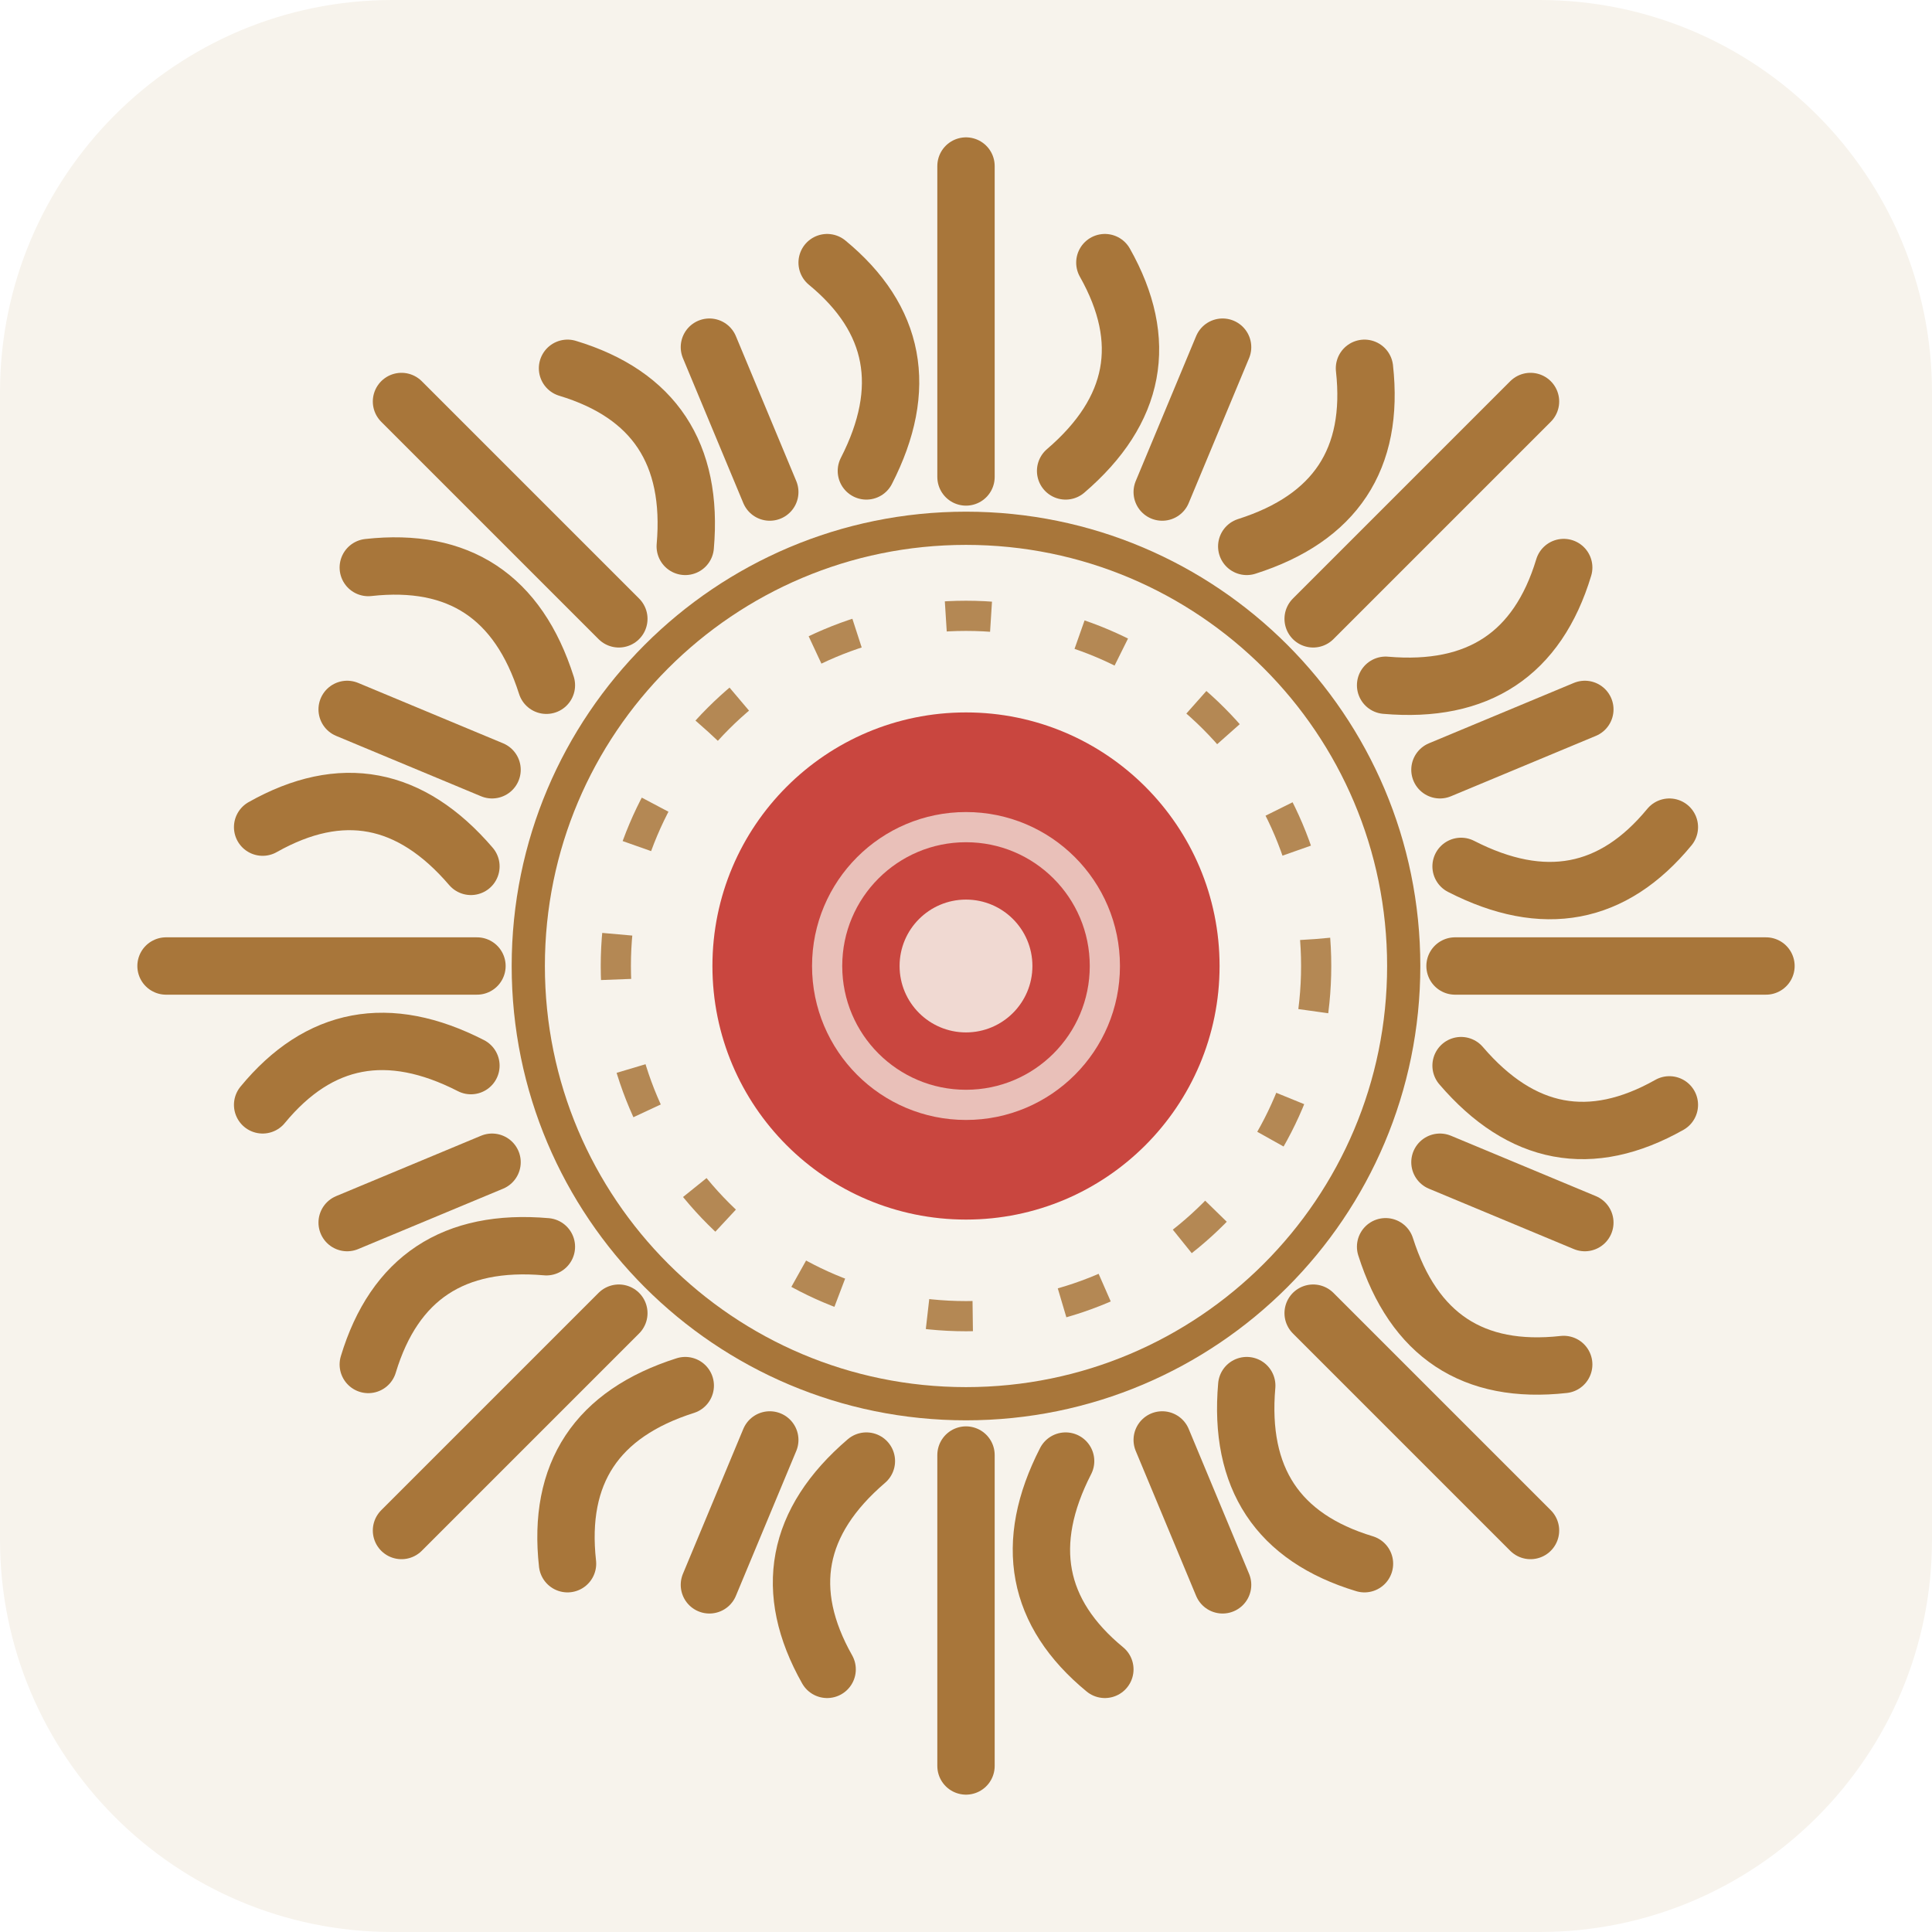
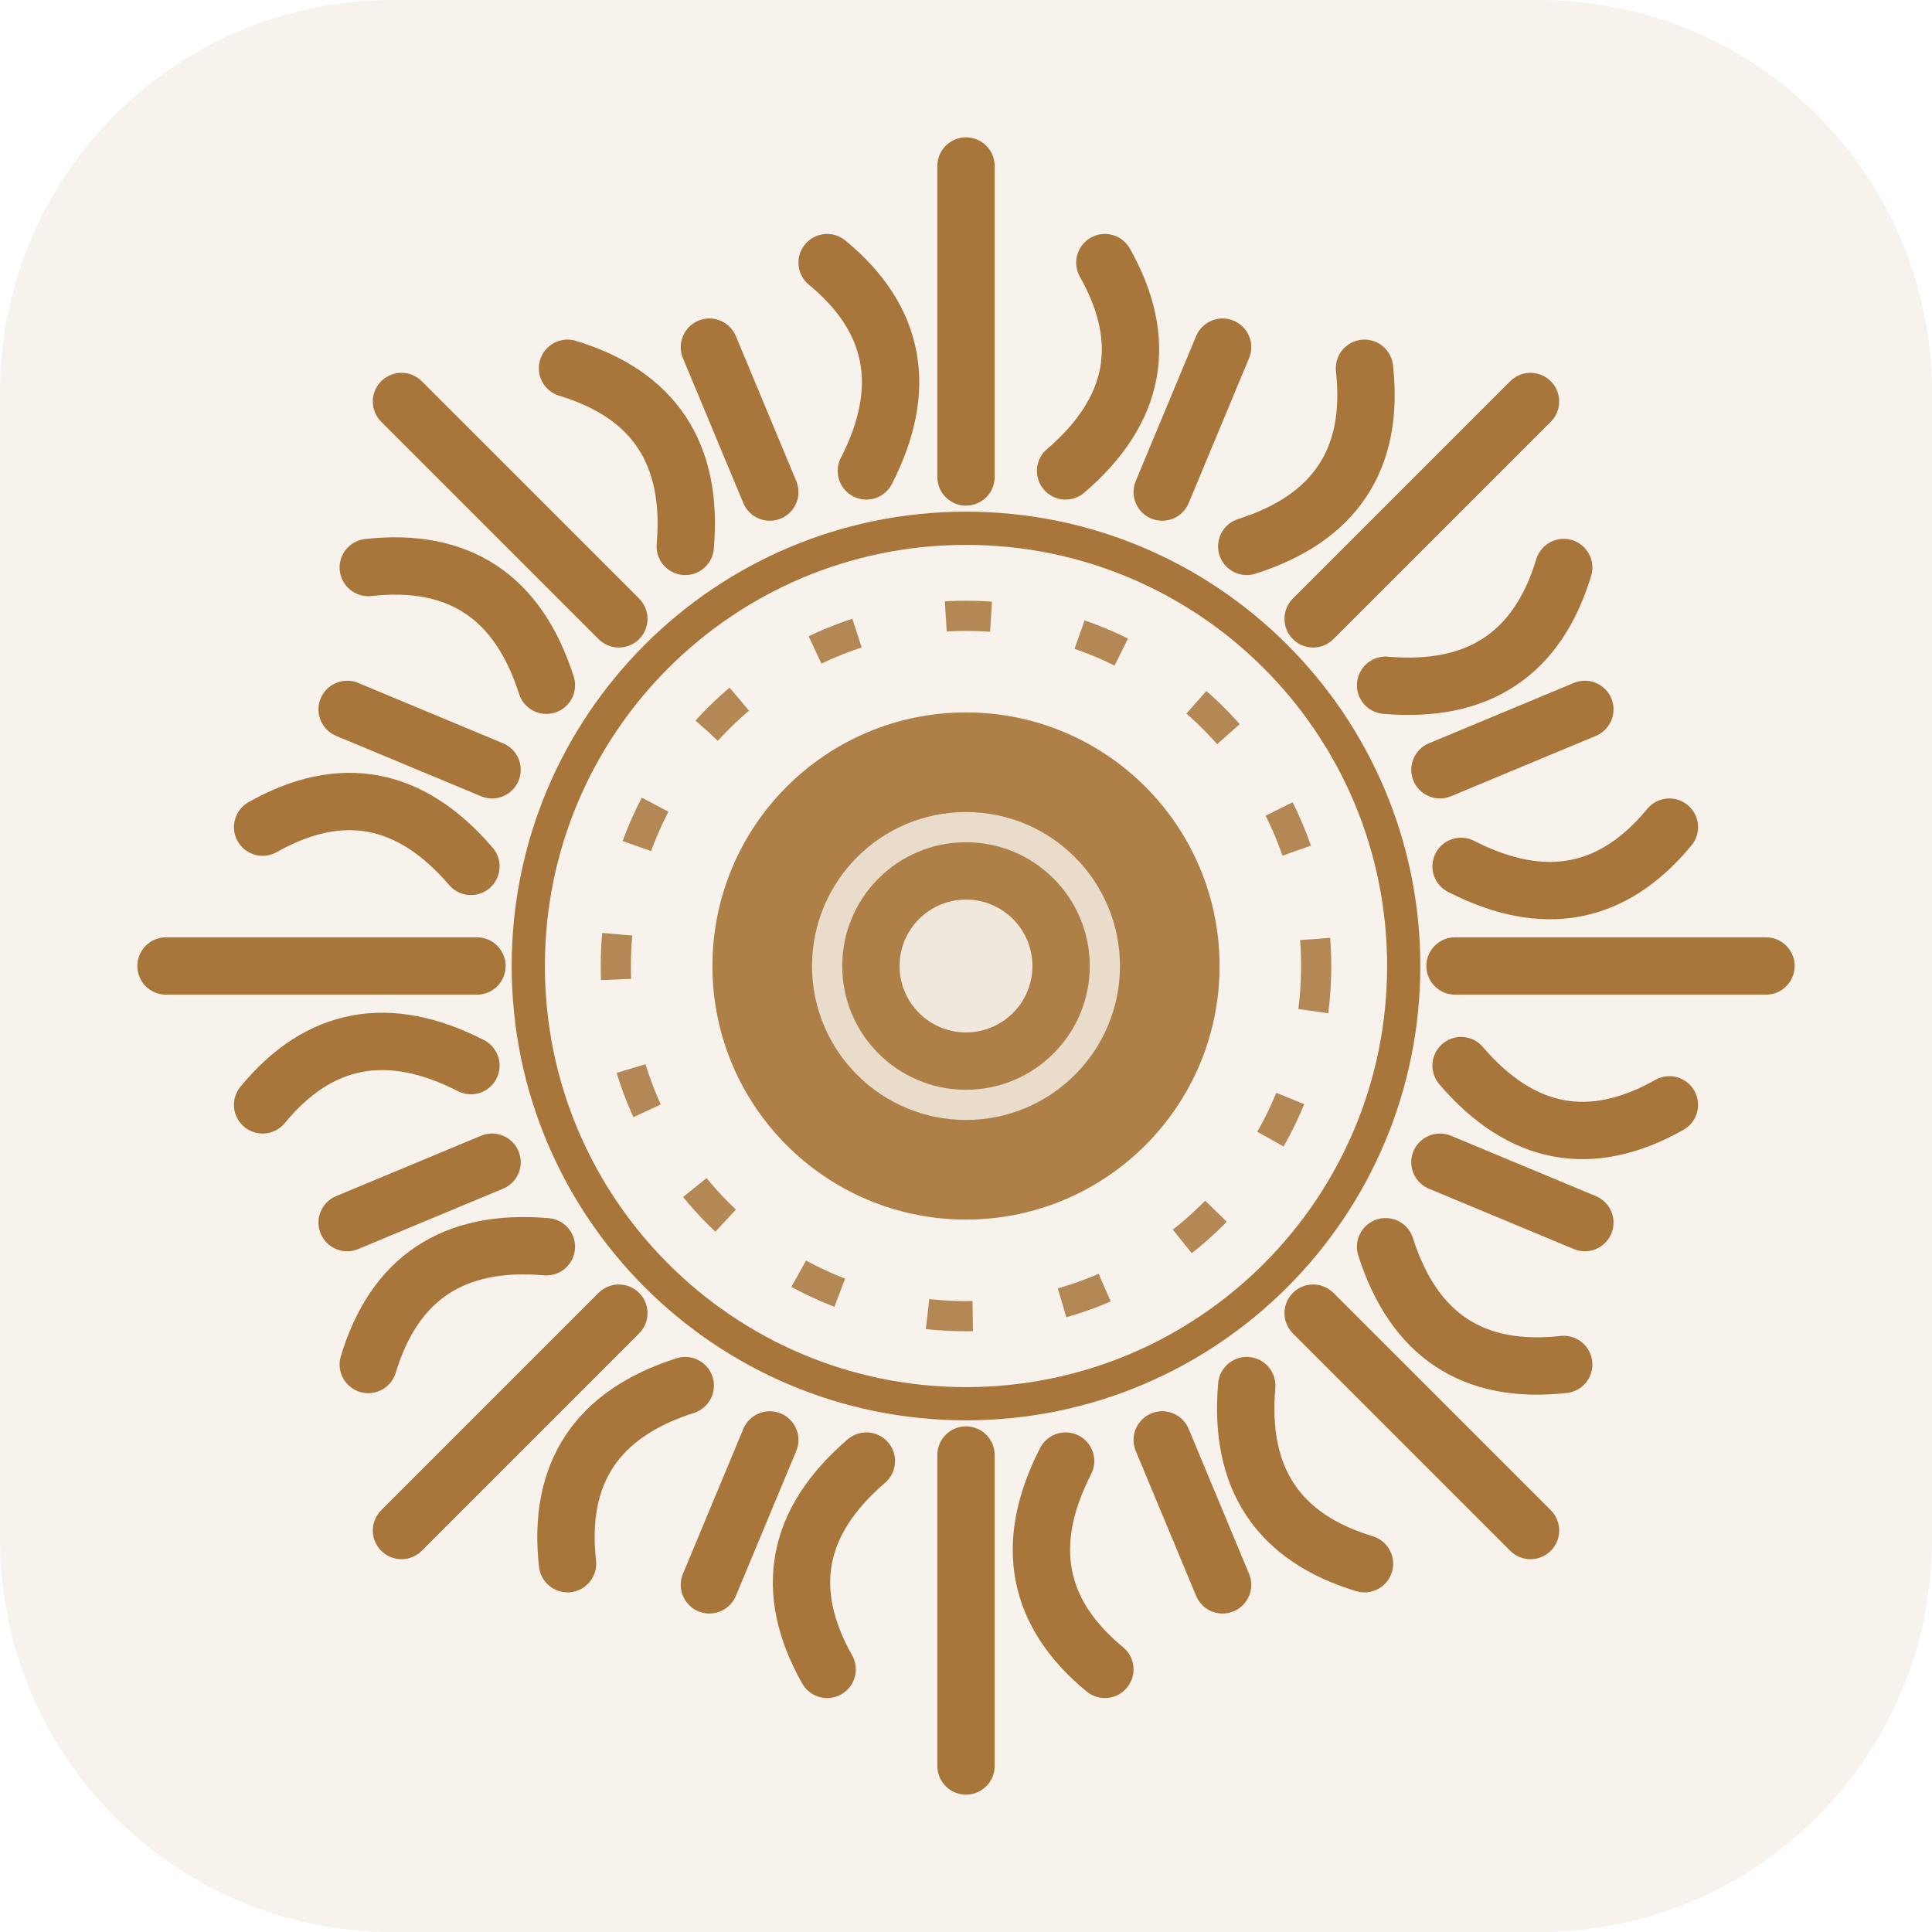
<svg xmlns="http://www.w3.org/2000/svg" viewBox="0 0 64 64" role="img" aria-label="幻想星图会客厅">
  <rect width="64" height="64" rx="13" fill="#f7f3ec" />
  <g stroke="#a8763a" stroke-width="1.9" stroke-linecap="round" fill="none">
    <path d="M48.2 32.0L58.5 32.0" />
    <path d="M47.7 38.5L52.5 40.5" />
    <path d="M43.5 43.5L50.7 50.7" />
    <path d="M38.5 47.7L40.5 52.5" />
    <path d="M32.0 48.2L32.0 58.5" />
    <path d="M25.5 47.7L23.5 52.5" />
    <path d="M20.5 43.5L13.3 50.7" />
    <path d="M16.3 38.5L11.5 40.5" />
    <path d="M15.8 32.0L5.5 32.0" />
    <path d="M16.3 25.5L11.5 23.5" />
    <path d="M20.5 20.5L13.3 13.3" />
    <path d="M25.5 16.3L23.5 11.5" />
    <path d="M32.0 15.8L32.0 5.5" />
    <path d="M38.5 16.3L40.5 11.5" />
    <path d="M43.5 20.5L50.7 13.3" />
    <path d="M47.7 25.5L52.5 23.5" />
    <path d="M48.4 35.3Q51.4 38.8 55.3 36.6" />
    <path d="M45.9 41.3Q47.3 45.7 51.8 45.2" />
    <path d="M41.3 45.9Q40.9 50.5 45.2 51.8" />
    <path d="M35.3 48.4Q33.2 52.5 36.6 55.3" />
    <path d="M28.7 48.4Q25.2 51.4 27.4 55.3" />
    <path d="M22.7 45.9Q18.3 47.3 18.8 51.8" />
    <path d="M18.1 41.3Q13.5 40.9 12.2 45.2" />
    <path d="M15.6 35.3Q11.5 33.2 8.7 36.6" />
    <path d="M15.6 28.7Q12.6 25.2 8.7 27.4" />
    <path d="M18.1 22.7Q16.7 18.3 12.2 18.8" />
    <path d="M22.7 18.1Q23.1 13.5 18.8 12.2" />
    <path d="M28.7 15.6Q30.8 11.5 27.4 8.7" />
    <path d="M35.3 15.6Q38.8 12.6 36.6 8.7" />
    <path d="M41.3 18.1Q45.7 16.7 45.2 12.2" />
    <path d="M45.9 22.7Q50.5 23.1 51.8 18.8" />
    <path d="M48.4 28.7Q52.5 30.8 55.3 27.4" />
  </g>
  <circle cx="32" cy="32" r="14.5" fill="none" stroke="#a8763a" stroke-width="1.1" />
  <circle cx="32" cy="32" r="11.6" fill="none" stroke="#a8763a" stroke-width="1" stroke-dasharray="1.5 3" opacity=".85" />
-   <circle cx="32" cy="32" r="8.4" fill="#c9463f" />
-   <circle cx="32" cy="32" r="4.6" fill="none" stroke="#f7f3ec" stroke-width="1" opacity=".7" />
-   <circle cx="32" cy="32" r="2.2" fill="#f7f3ec" opacity=".85" />
+   <circle cx="32" cy="32" r="8.4" fill="#a8763a" opacity=".92" />
+   <circle cx="32" cy="32" r="4.6" fill="none" stroke="#f7f3ec" stroke-width="1" opacity=".8" />
+   <circle cx="32" cy="32" r="2.2" fill="#f7f3ec" opacity=".9" />
</svg>
